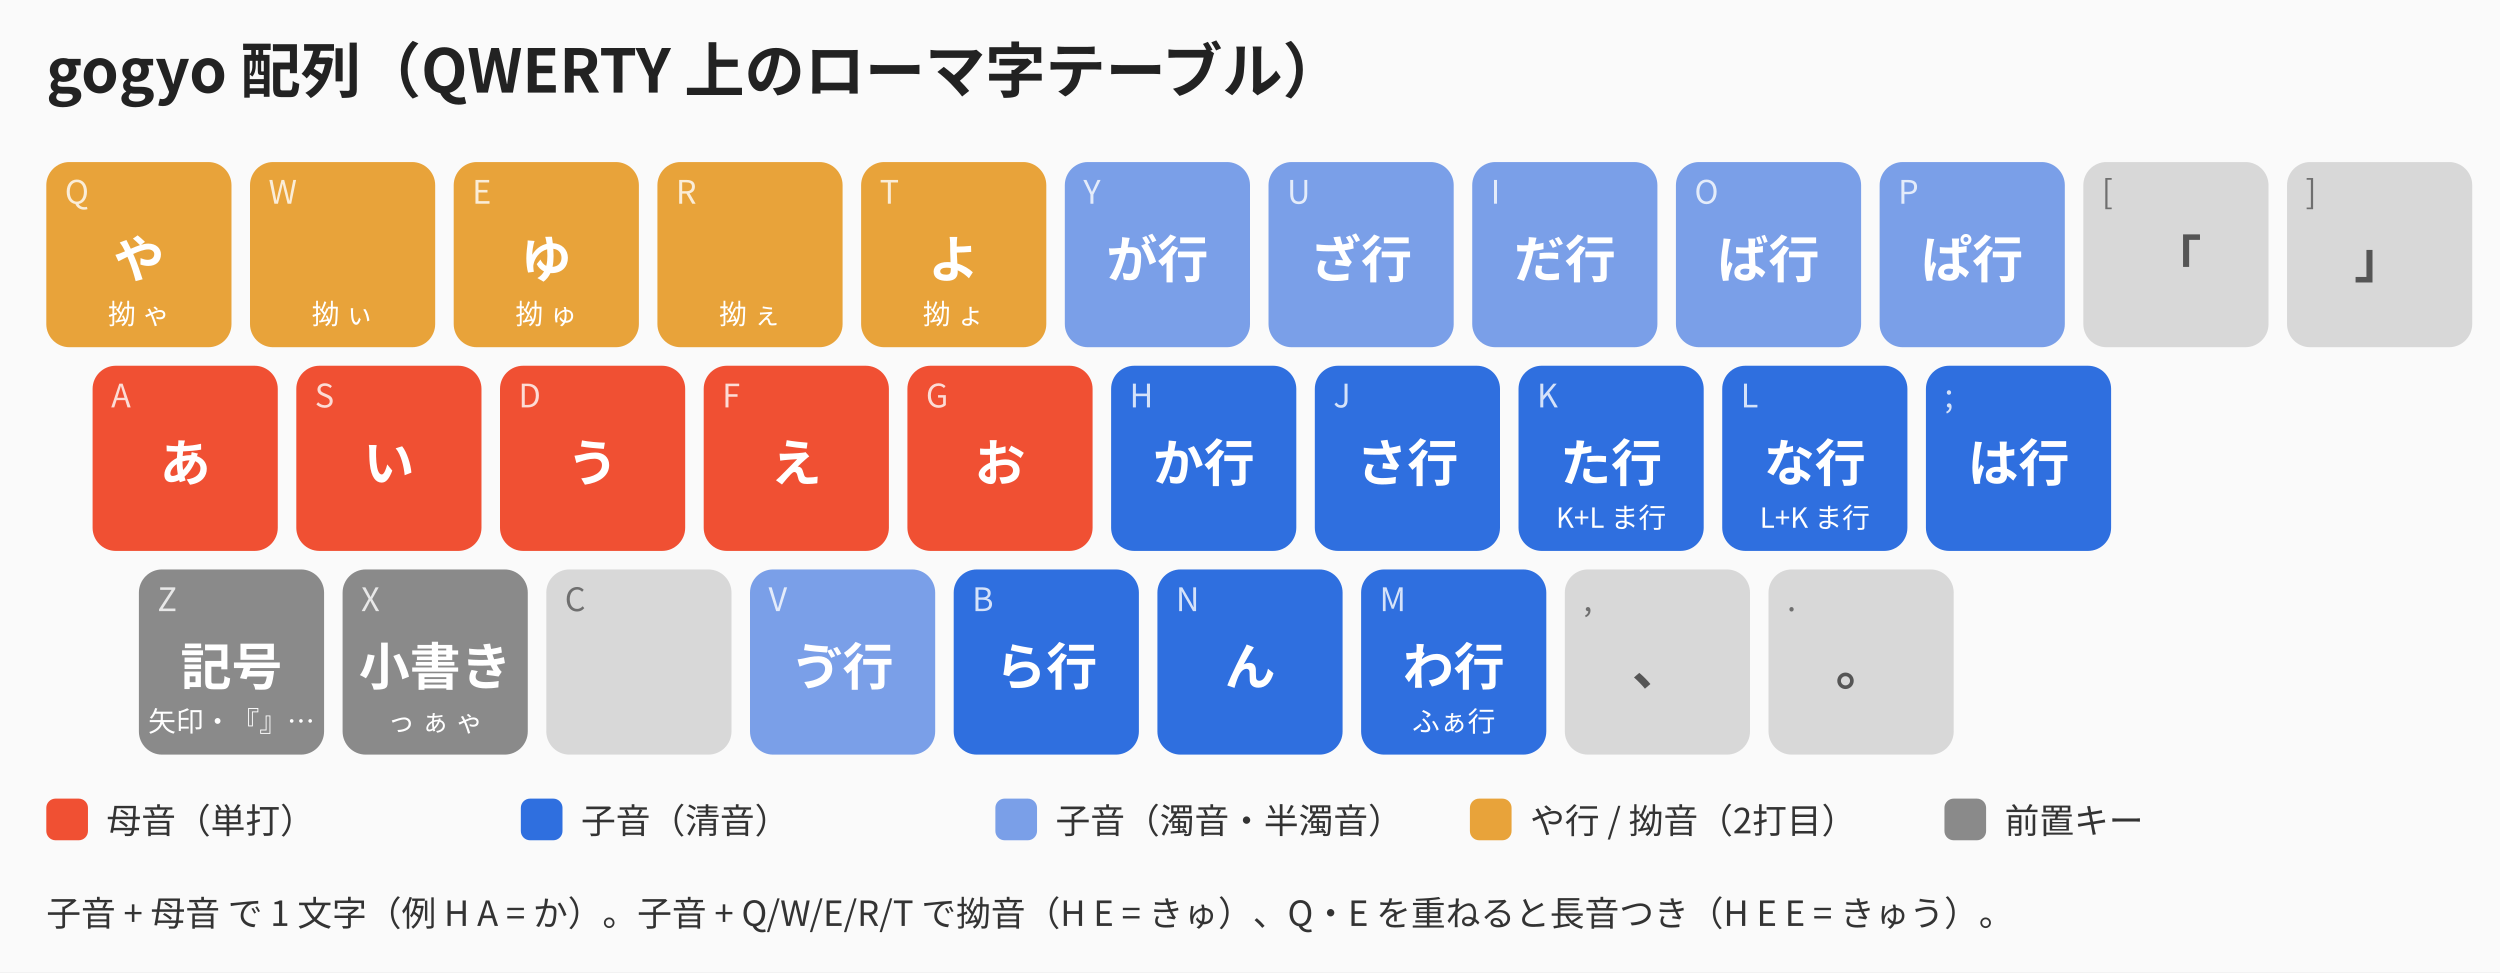
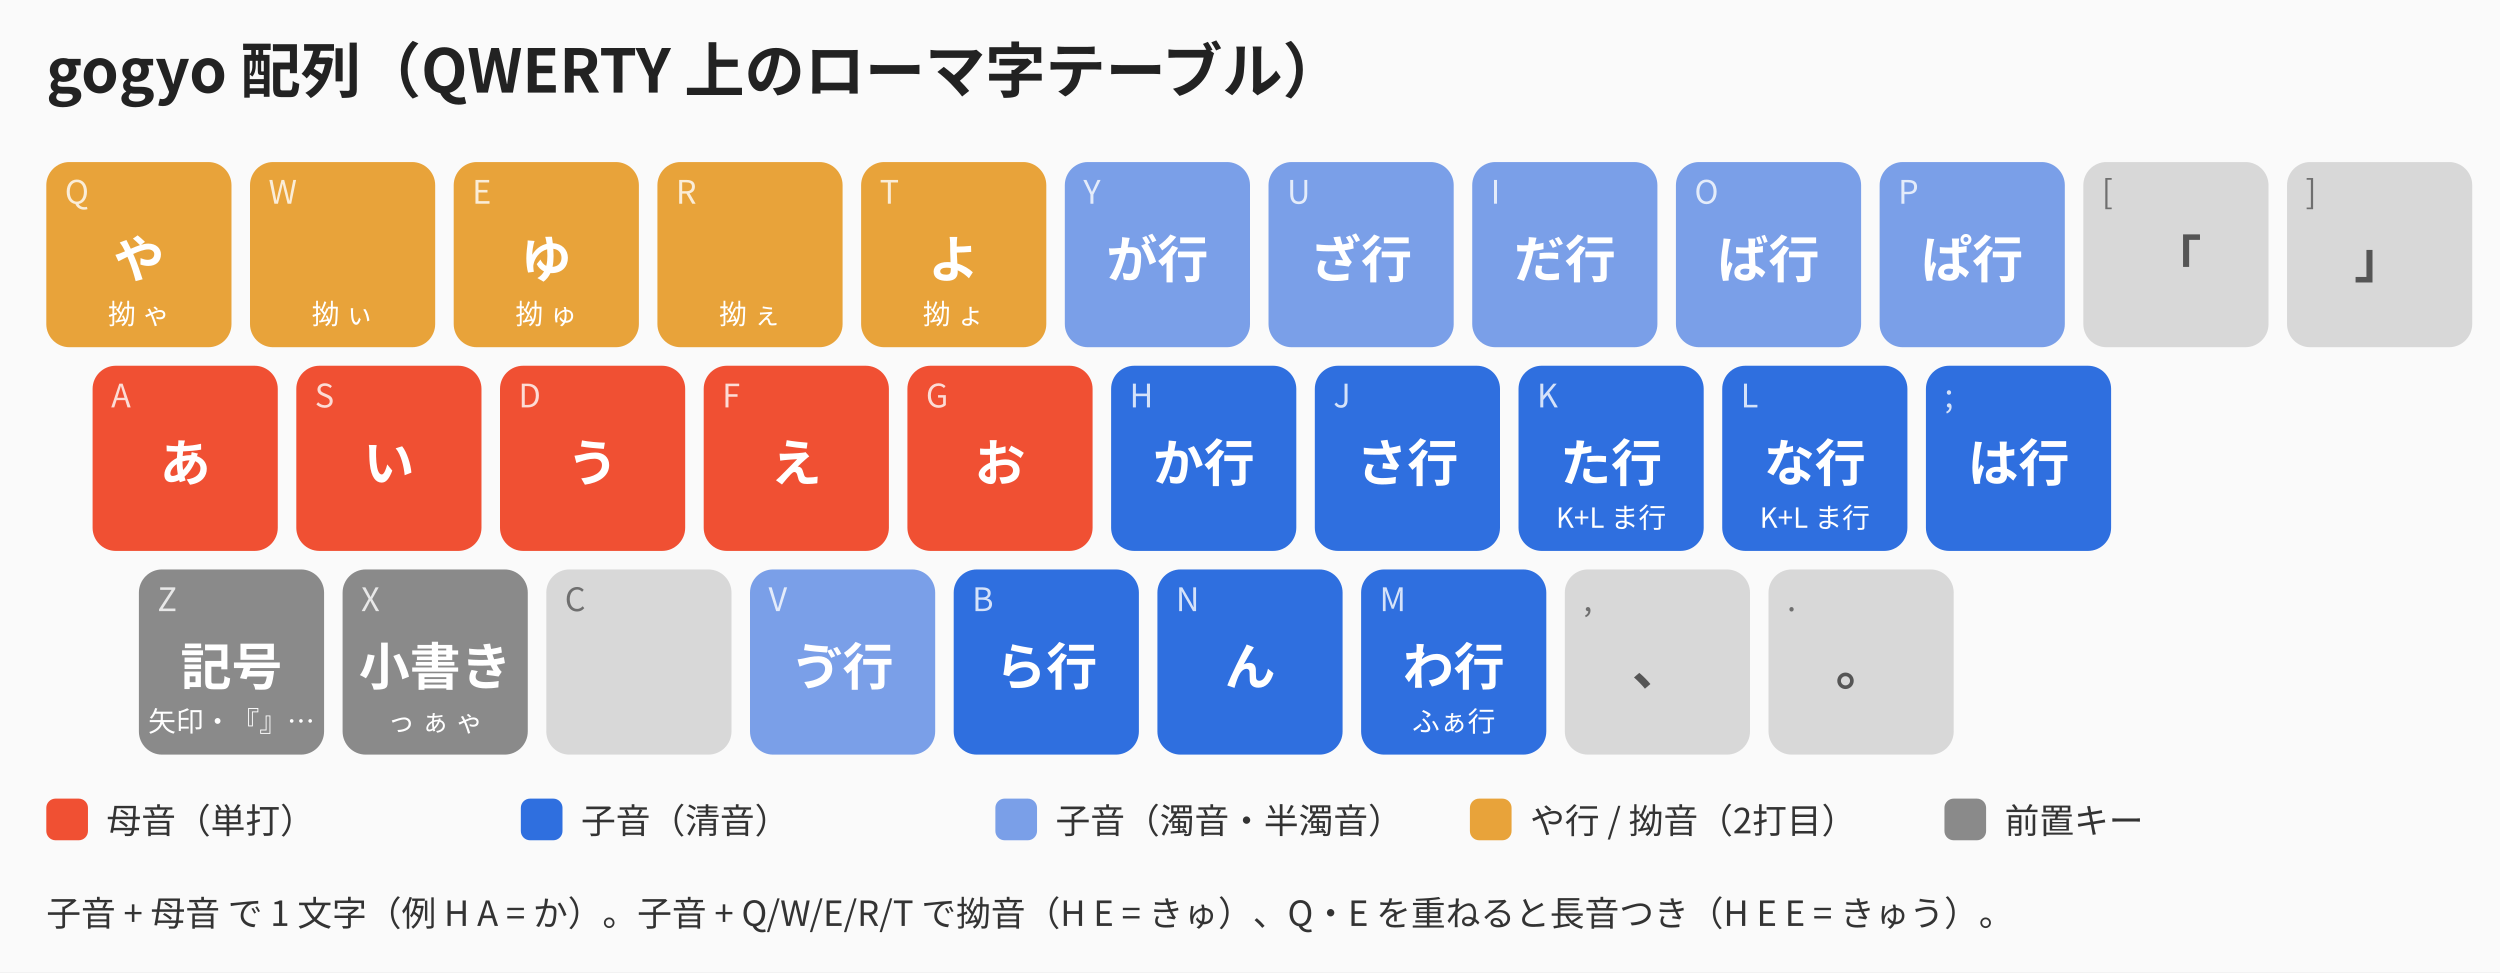
<svg xmlns="http://www.w3.org/2000/svg" width="1080" height="420" font-family="Noto Sans CJK JP, sans-serif">
  <rect width="100%" height="100%" fill="#fafafa" />
  <text x="20" y="40" font-size="26" font-weight="bold" fill="#222">gogyo 配列（QWERTY 上のローマ字テーブル）</text>
  <rect x="20" y="70" width="80" height="80" rx="10" fill="#E8A33A" />
  <text x="28" y="88" font-size="14" fill="#fff" opacity="0.8">Q</text>
  <text x="60.0" y="120" font-size="22" font-weight="bold" text-anchor="middle" fill="#fff">や</text>
  <text x="60.0" y="140" font-size="12" text-anchor="middle" fill="#fff">拗 ゃ</text>
  <rect x="108" y="70" width="80" height="80" rx="10" fill="#E8A33A" />
  <text x="116" y="88" font-size="14" fill="#fff" opacity="0.8">W</text>
  <text x="148.0" y="120" font-size="22" font-weight="bold" text-anchor="middle" fill="#fff" />
  <text x="148.0" y="140" font-size="12" text-anchor="middle" fill="#fff">拗 ぃ</text>
  <rect x="196" y="70" width="80" height="80" rx="10" fill="#E8A33A" />
  <text x="204" y="88" font-size="14" fill="#fff" opacity="0.8">E</text>
  <text x="236.0" y="120" font-size="22" font-weight="bold" text-anchor="middle" fill="#fff">ゆ</text>
  <text x="236.0" y="140" font-size="12" text-anchor="middle" fill="#fff">拗 ゅ</text>
  <rect x="284" y="70" width="80" height="80" rx="10" fill="#E8A33A" />
  <text x="292" y="88" font-size="14" fill="#fff" opacity="0.8">R</text>
  <text x="324.0" y="120" font-size="22" font-weight="bold" text-anchor="middle" fill="#fff" />
  <text x="324.0" y="140" font-size="12" text-anchor="middle" fill="#fff">拗 ぇ</text>
  <rect x="372" y="70" width="80" height="80" rx="10" fill="#E8A33A" />
  <text x="380" y="88" font-size="14" fill="#fff" opacity="0.8">T</text>
  <text x="412.0" y="120" font-size="22" font-weight="bold" text-anchor="middle" fill="#fff">よ</text>
  <text x="412.0" y="140" font-size="12" text-anchor="middle" fill="#fff">拗 ょ</text>
  <rect x="460" y="70" width="80" height="80" rx="10" fill="#7A9FE8" />
  <text x="468" y="88" font-size="14" fill="#fff" opacity="0.8">Y</text>
  <text x="500.0" y="120" font-size="22" font-weight="bold" text-anchor="middle" fill="#fff">が行</text>
  <rect x="548" y="70" width="80" height="80" rx="10" fill="#7A9FE8" />
  <text x="556" y="88" font-size="14" fill="#fff" opacity="0.8">U</text>
  <text x="588.0" y="120" font-size="22" font-weight="bold" text-anchor="middle" fill="#fff">ざ行</text>
  <rect x="636" y="70" width="80" height="80" rx="10" fill="#7A9FE8" />
  <text x="644" y="88" font-size="14" fill="#fff" opacity="0.8">I</text>
  <text x="676.0" y="120" font-size="22" font-weight="bold" text-anchor="middle" fill="#fff">だ行</text>
  <rect x="724" y="70" width="80" height="80" rx="10" fill="#7A9FE8" />
  <text x="732" y="88" font-size="14" fill="#fff" opacity="0.8">O</text>
  <text x="764.0" y="120" font-size="22" font-weight="bold" text-anchor="middle" fill="#fff">ば行</text>
  <rect x="812" y="70" width="80" height="80" rx="10" fill="#7A9FE8" />
  <text x="820" y="88" font-size="14" fill="#fff" opacity="0.8">P</text>
  <text x="852.0" y="120" font-size="22" font-weight="bold" text-anchor="middle" fill="#fff">ぱ行</text>
  <rect x="900" y="70" width="80" height="80" rx="10" fill="#D8D8D8" />
  <text x="908" y="88" font-size="14" fill="#555" opacity="0.8">[</text>
  <text x="940.0" y="120" font-size="22" font-weight="bold" text-anchor="middle" fill="#555">「</text>
  <rect x="988" y="70" width="80" height="80" rx="10" fill="#D8D8D8" />
  <text x="996" y="88" font-size="14" fill="#555" opacity="0.8">]</text>
  <text x="1028.0" y="120" font-size="22" font-weight="bold" text-anchor="middle" fill="#555">」</text>
  <rect x="40" y="158" width="80" height="80" rx="10" fill="#F05033" />
  <text x="48" y="176" font-size="14" fill="#fff" opacity="0.8">A</text>
  <text x="80.0" y="208" font-size="22" font-weight="bold" text-anchor="middle" fill="#fff">あ</text>
  <rect x="128" y="158" width="80" height="80" rx="10" fill="#F05033" />
  <text x="136" y="176" font-size="14" fill="#fff" opacity="0.8">S</text>
  <text x="168.0" y="208" font-size="22" font-weight="bold" text-anchor="middle" fill="#fff">い</text>
  <rect x="216" y="158" width="80" height="80" rx="10" fill="#F05033" />
  <text x="224" y="176" font-size="14" fill="#fff" opacity="0.8">D</text>
  <text x="256.0" y="208" font-size="22" font-weight="bold" text-anchor="middle" fill="#fff">う</text>
  <rect x="304" y="158" width="80" height="80" rx="10" fill="#F05033" />
  <text x="312" y="176" font-size="14" fill="#fff" opacity="0.8">F</text>
  <text x="344.0" y="208" font-size="22" font-weight="bold" text-anchor="middle" fill="#fff">え</text>
  <rect x="392" y="158" width="80" height="80" rx="10" fill="#F05033" />
  <text x="400" y="176" font-size="14" fill="#fff" opacity="0.8">G</text>
  <text x="432.0" y="208" font-size="22" font-weight="bold" text-anchor="middle" fill="#fff">お</text>
  <rect x="480" y="158" width="80" height="80" rx="10" fill="#2F6FDF" />
  <text x="488" y="176" font-size="14" fill="#fff" opacity="0.8">H</text>
  <text x="520.0" y="208" font-size="22" font-weight="bold" text-anchor="middle" fill="#fff">か行</text>
  <rect x="568" y="158" width="80" height="80" rx="10" fill="#2F6FDF" />
  <text x="576" y="176" font-size="14" fill="#fff" opacity="0.8">J</text>
  <text x="608.0" y="208" font-size="22" font-weight="bold" text-anchor="middle" fill="#fff">さ行</text>
  <rect x="656" y="158" width="80" height="80" rx="10" fill="#2F6FDF" />
  <text x="664" y="176" font-size="14" fill="#fff" opacity="0.8">K</text>
  <text x="696.0" y="208" font-size="22" font-weight="bold" text-anchor="middle" fill="#fff">た行</text>
  <text x="696.0" y="228" font-size="12" text-anchor="middle" fill="#fff">K+L ま行</text>
  <rect x="744" y="158" width="80" height="80" rx="10" fill="#2F6FDF" />
  <text x="752" y="176" font-size="14" fill="#fff" opacity="0.8">L</text>
  <text x="784.0" y="208" font-size="22" font-weight="bold" text-anchor="middle" fill="#fff">な行</text>
-   <text x="784.0" y="228" font-size="12" text-anchor="middle" fill="#fff">L+K ま行</text>
+   <text x="784.0" y="228" font-size="12" text-anchor="middle" fill="#fff">K+L ま行</text>
  <rect x="832" y="158" width="80" height="80" rx="10" fill="#2F6FDF" />
  <text x="840" y="176" font-size="14" fill="#fff" opacity="0.8">;</text>
  <text x="872.0" y="208" font-size="22" font-weight="bold" text-anchor="middle" fill="#fff">は行</text>
  <rect x="60" y="246" width="80" height="80" rx="10" fill="#8A8A8A" />
  <text x="68" y="264" font-size="14" fill="#fff" opacity="0.8">Z</text>
  <text x="100.0" y="296" font-size="22" font-weight="bold" text-anchor="middle" fill="#fff">記号</text>
  <text x="100.0" y="316" font-size="12" text-anchor="middle" fill="#fff">矢印・『』…</text>
  <rect x="148" y="246" width="80" height="80" rx="10" fill="#8A8A8A" />
  <text x="156" y="264" font-size="14" fill="#fff" opacity="0.8">X</text>
  <text x="188.0" y="296" font-size="22" font-weight="bold" text-anchor="middle" fill="#fff">小書き</text>
  <text x="188.0" y="316" font-size="12" text-anchor="middle" fill="#fff">っ ぁ ゃ</text>
  <rect x="236" y="246" width="80" height="80" rx="10" fill="#D8D8D8" />
  <text x="244" y="264" font-size="14" fill="#555" opacity="0.8">C</text>
  <text x="276.0" y="296" font-size="22" font-weight="bold" text-anchor="middle" fill="#555" />
  <rect x="324" y="246" width="80" height="80" rx="10" fill="#7A9FE8" />
  <text x="332" y="264" font-size="14" fill="#fff" opacity="0.8">V</text>
  <text x="364.0" y="296" font-size="22" font-weight="bold" text-anchor="middle" fill="#fff">ゔ行</text>
  <rect x="412" y="246" width="80" height="80" rx="10" fill="#2F6FDF" />
  <text x="420" y="264" font-size="14" fill="#fff" opacity="0.8">B</text>
  <text x="452.0" y="296" font-size="22" font-weight="bold" text-anchor="middle" fill="#fff">ら行</text>
  <rect x="500" y="246" width="80" height="80" rx="10" fill="#2F6FDF" />
  <text x="508" y="264" font-size="14" fill="#fff" opacity="0.8">N</text>
  <text x="540.0" y="296" font-size="22" font-weight="bold" text-anchor="middle" fill="#fff">ん</text>
  <rect x="588" y="246" width="80" height="80" rx="10" fill="#2F6FDF" />
  <text x="596" y="264" font-size="14" fill="#fff" opacity="0.8">M</text>
  <text x="628.0" y="296" font-size="22" font-weight="bold" text-anchor="middle" fill="#fff">わ行</text>
  <text x="628.0" y="316" font-size="12" text-anchor="middle" fill="#fff">ふぁ行</text>
  <rect x="676" y="246" width="80" height="80" rx="10" fill="#D8D8D8" />
  <text x="684" y="264" font-size="14" fill="#555" opacity="0.8">,</text>
  <text x="716.0" y="296" font-size="22" font-weight="bold" text-anchor="middle" fill="#555">、</text>
  <rect x="764" y="246" width="80" height="80" rx="10" fill="#D8D8D8" />
  <text x="772" y="264" font-size="14" fill="#555" opacity="0.8">.</text>
  <text x="804.0" y="296" font-size="22" font-weight="bold" text-anchor="middle" fill="#555">。</text>
  <rect x="20" y="345" width="18" height="18" rx="4" fill="#F05033" />
  <text x="46" y="360" font-size="15" fill="#333">母音（単打）</text>
  <rect x="225" y="345" width="18" height="18" rx="4" fill="#2F6FDF" />
  <text x="251" y="360" font-size="15" fill="#333">子音（清音）</text>
  <rect x="430" y="345" width="18" height="18" rx="4" fill="#7A9FE8" />
  <text x="456" y="360" font-size="15" fill="#333">子音（濁音・半濁音）</text>
  <rect x="635" y="345" width="18" height="18" rx="4" fill="#E8A33A" />
  <text x="661" y="360" font-size="15" fill="#333">や行 / 拗音（2打目）</text>
  <rect x="840" y="345" width="18" height="18" rx="4" fill="#8A8A8A" />
  <text x="866" y="360" font-size="15" fill="#333">前置キー</text>
  <text x="20" y="400" font-size="15" fill="#333">子音 + 母音 で 1 文字（例 H A = か）。子音 + Q/W/E/R/T で拗音（H E = きゅ）、Q・E を重ねると長音つき（H E E = きゅう）。</text>
</svg>
